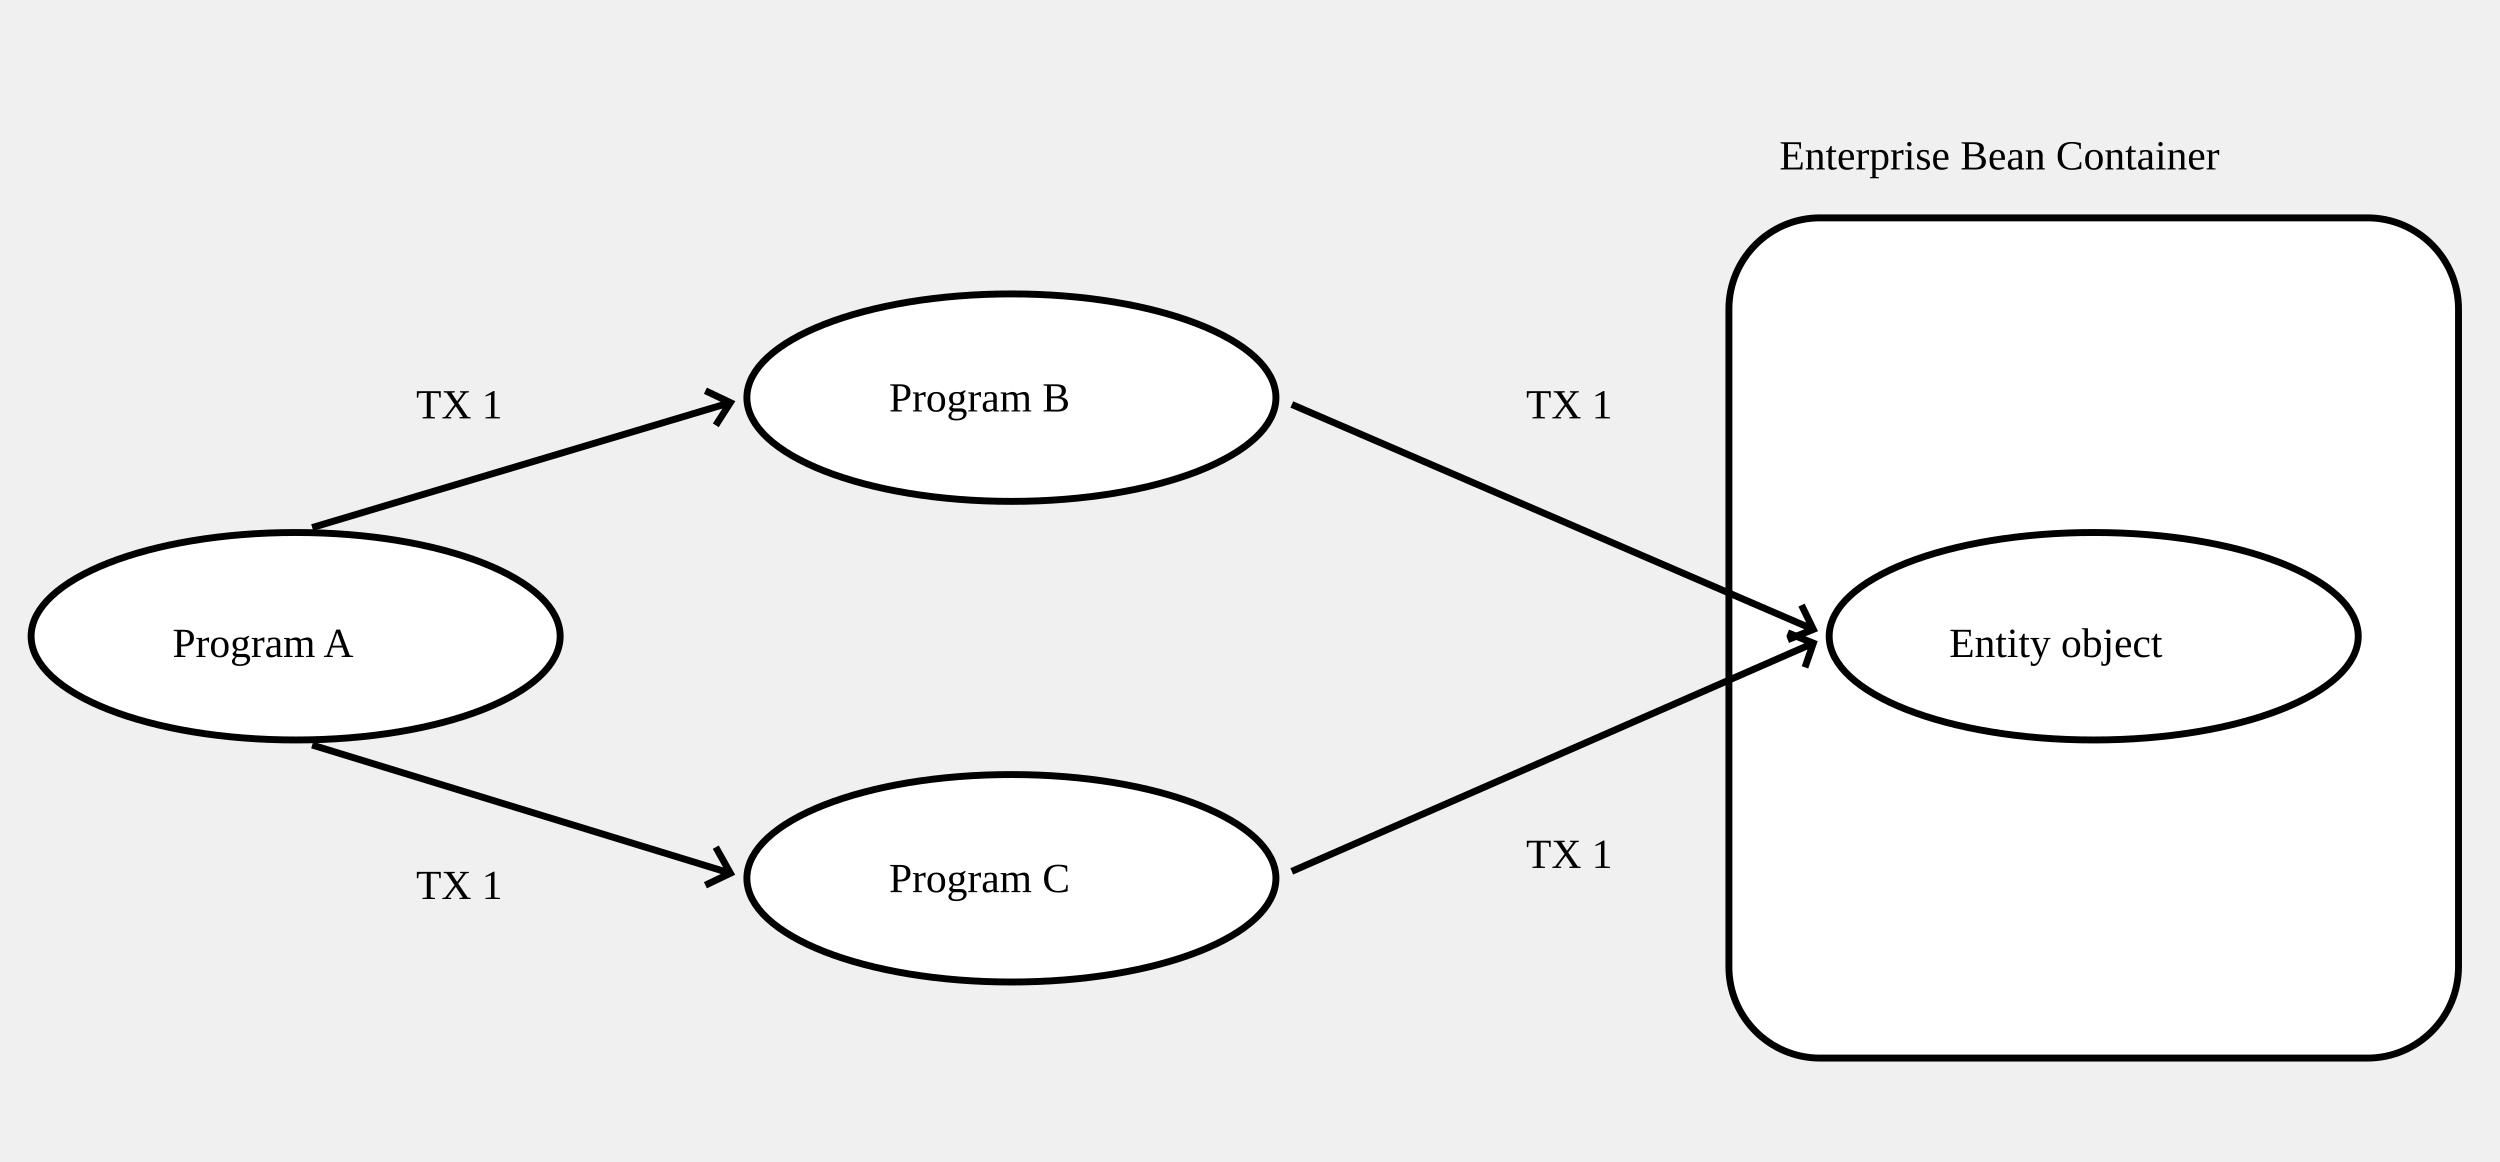
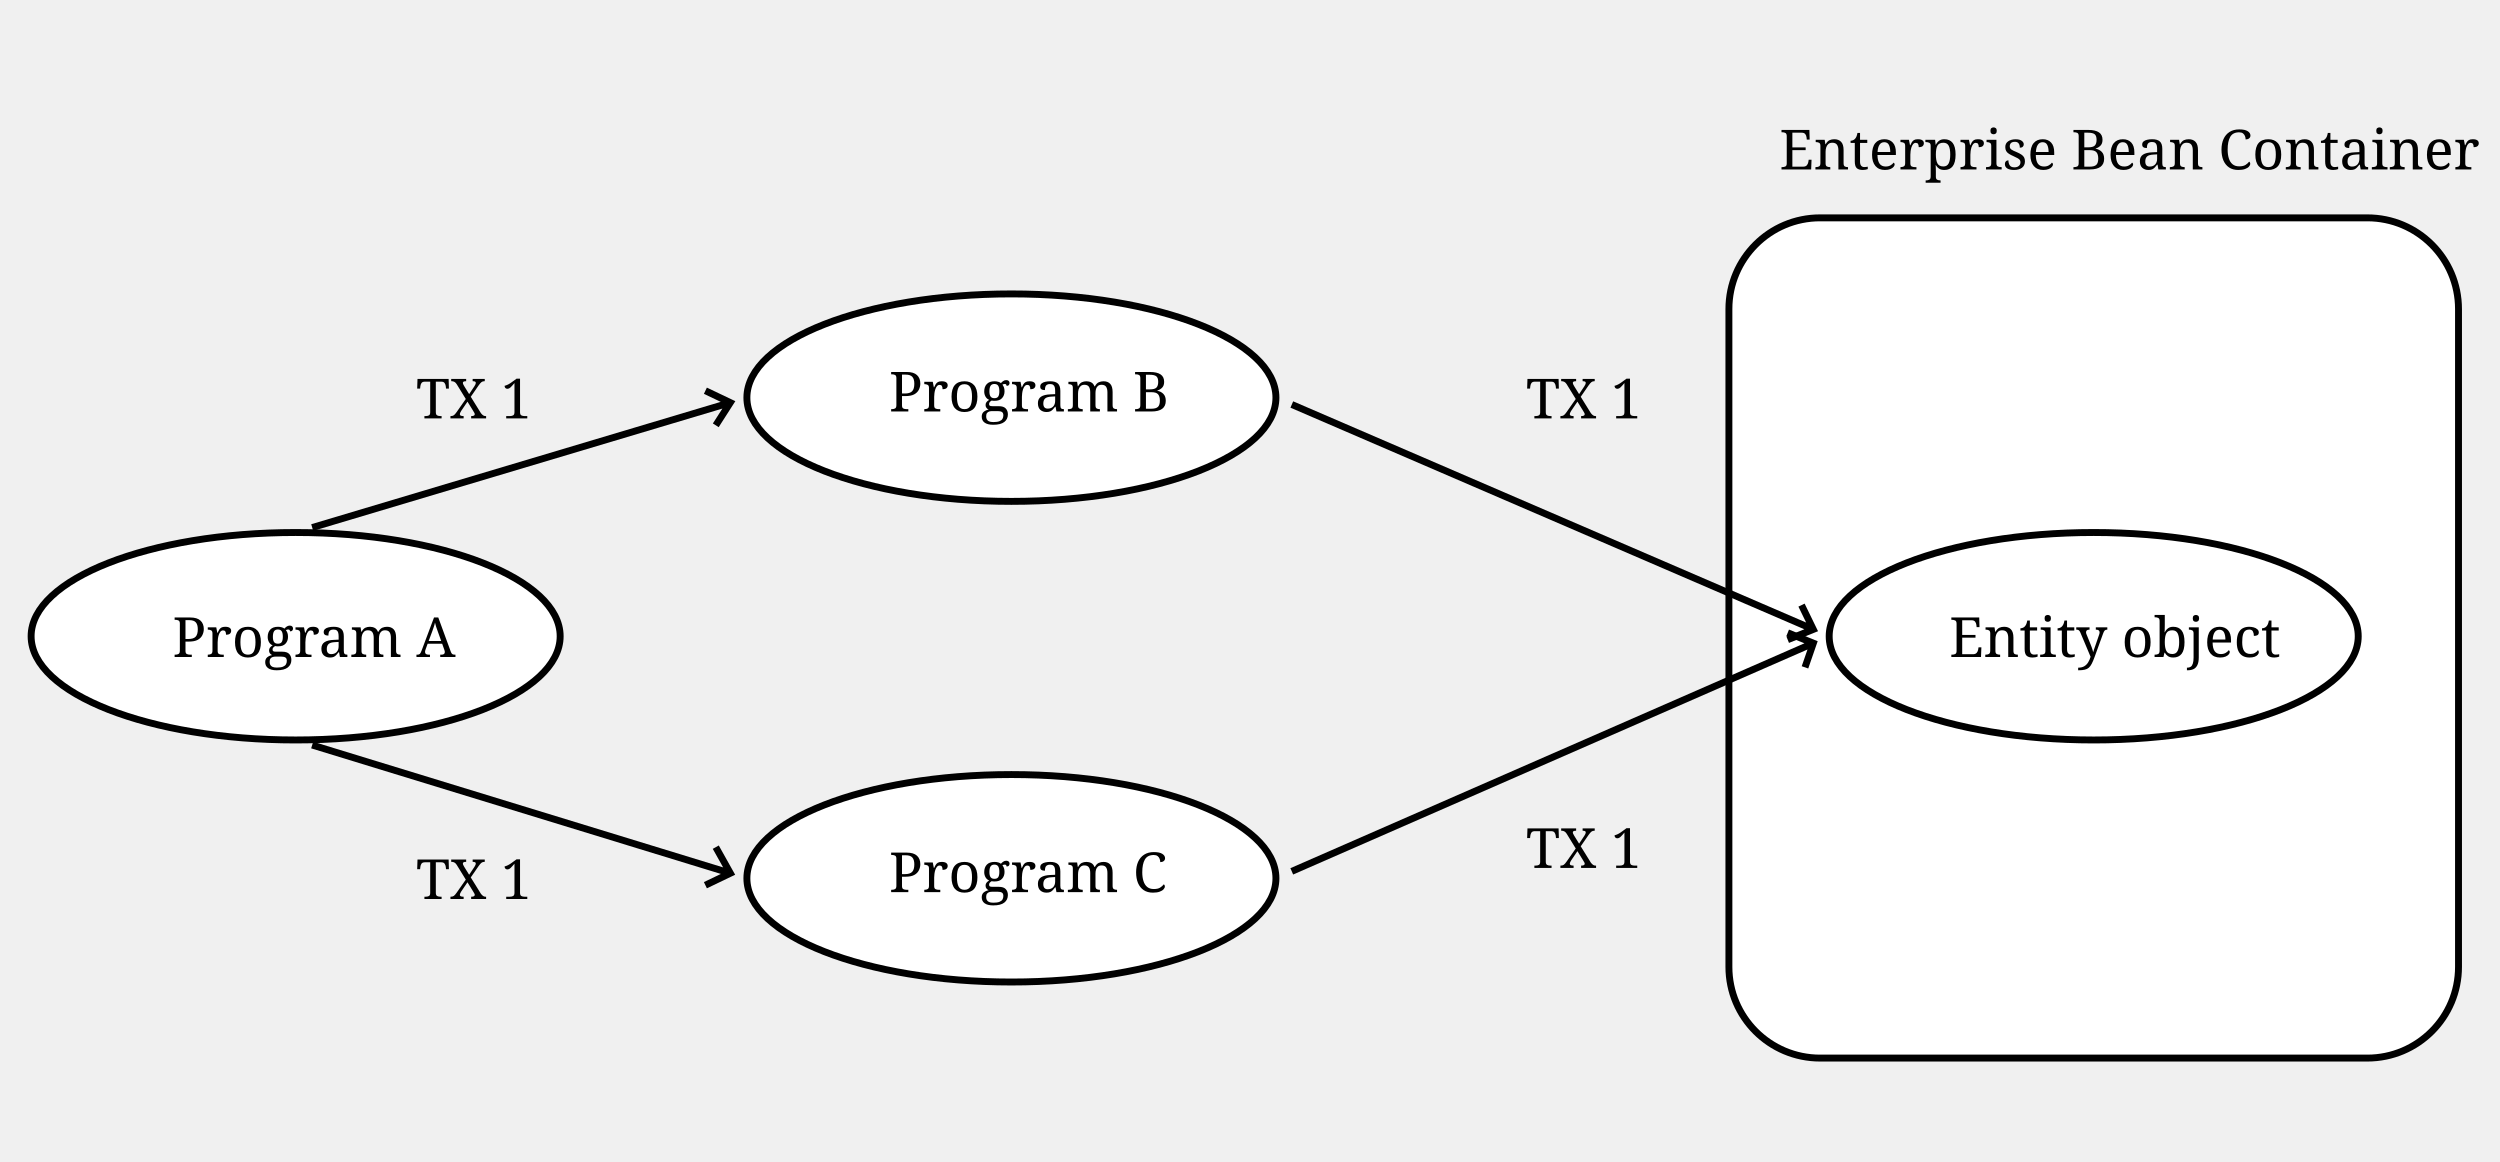
- <svg xmlns="http://www.w3.org/2000/svg" width="723" height="336">
+ <svg xmlns="http://www.w3.org/2000/svg" width="723" height="336" font-family="serif" font-size="16">
  <ellipse cx="85.5" cy="184" fill="#fff" stroke="#000" stroke-width="2" rx="76.5" ry="30" />
  <text x="48" y="190">
    <tspan x="49.891" y="190">Program A</tspan>
  </text>
  <path fill="none" stroke="#000" stroke-width="2" d="M90.29 152.568l116.13-34.705 4.79-1.431M204 113l7.21 3.432L207 123" />
  <text x="120" y="121">
    <tspan x="120.336" y="121">TX 1</tspan>
  </text>
  <ellipse cx="292.5" cy="115" fill="#fff" stroke="#000" stroke-width="2" rx="76.5" ry="30" />
  <text x="255" y="119">
    <tspan x="257.109" y="119">Program B</tspan>
  </text>
  <path fill="none" stroke="#000" stroke-width="2" d="M90.28 215.465l116.16 35.605 4.78 1.466M207 245l4.22 7.535L204 256" />
  <text x="120" y="260">
    <tspan x="120.336" y="260">TX 1</tspan>
  </text>
  <ellipse cx="292.5" cy="254" fill="#fff" stroke="#000" stroke-width="2" rx="76.5" ry="30" />
  <text x="255" y="258">
    <tspan x="257.109" y="258">Program C</tspan>
  </text>
  <text x="508" y="49">
    <tspan x="514.602" y="49">Enterprise Bean Container</tspan>
  </text>
  <rect width="211" height="243" x="500" y="63" fill="#fff" stroke="#000" stroke-width="2" rx="26.375" ry="26.375" />
  <ellipse cx="605.5" cy="184" fill="#fff" stroke="#000" stroke-width="2" rx="76.5" ry="30" />
  <text x="563" y="190">
    <tspan x="563.719" y="190">Entity object</tspan>
  </text>
  <path fill="none" stroke="#000" stroke-width="2" d="M373.591 116.98l146.226 63.06 4.592 1.98M521 175l3.409 7.02L517 185" />
  <text x="441" y="121">
    <tspan x="441.336" y="121">TX 1</tspan>
  </text>
  <path fill="none" stroke="#000" stroke-width="2" d="M373.58 251.996l146.258-63.988 4.581-2.004M517 183l7.42 3.004L522 193" />
  <text x="441" y="251">
    <tspan x="441.336" y="251">TX 1</tspan>
  </text>
</svg>
